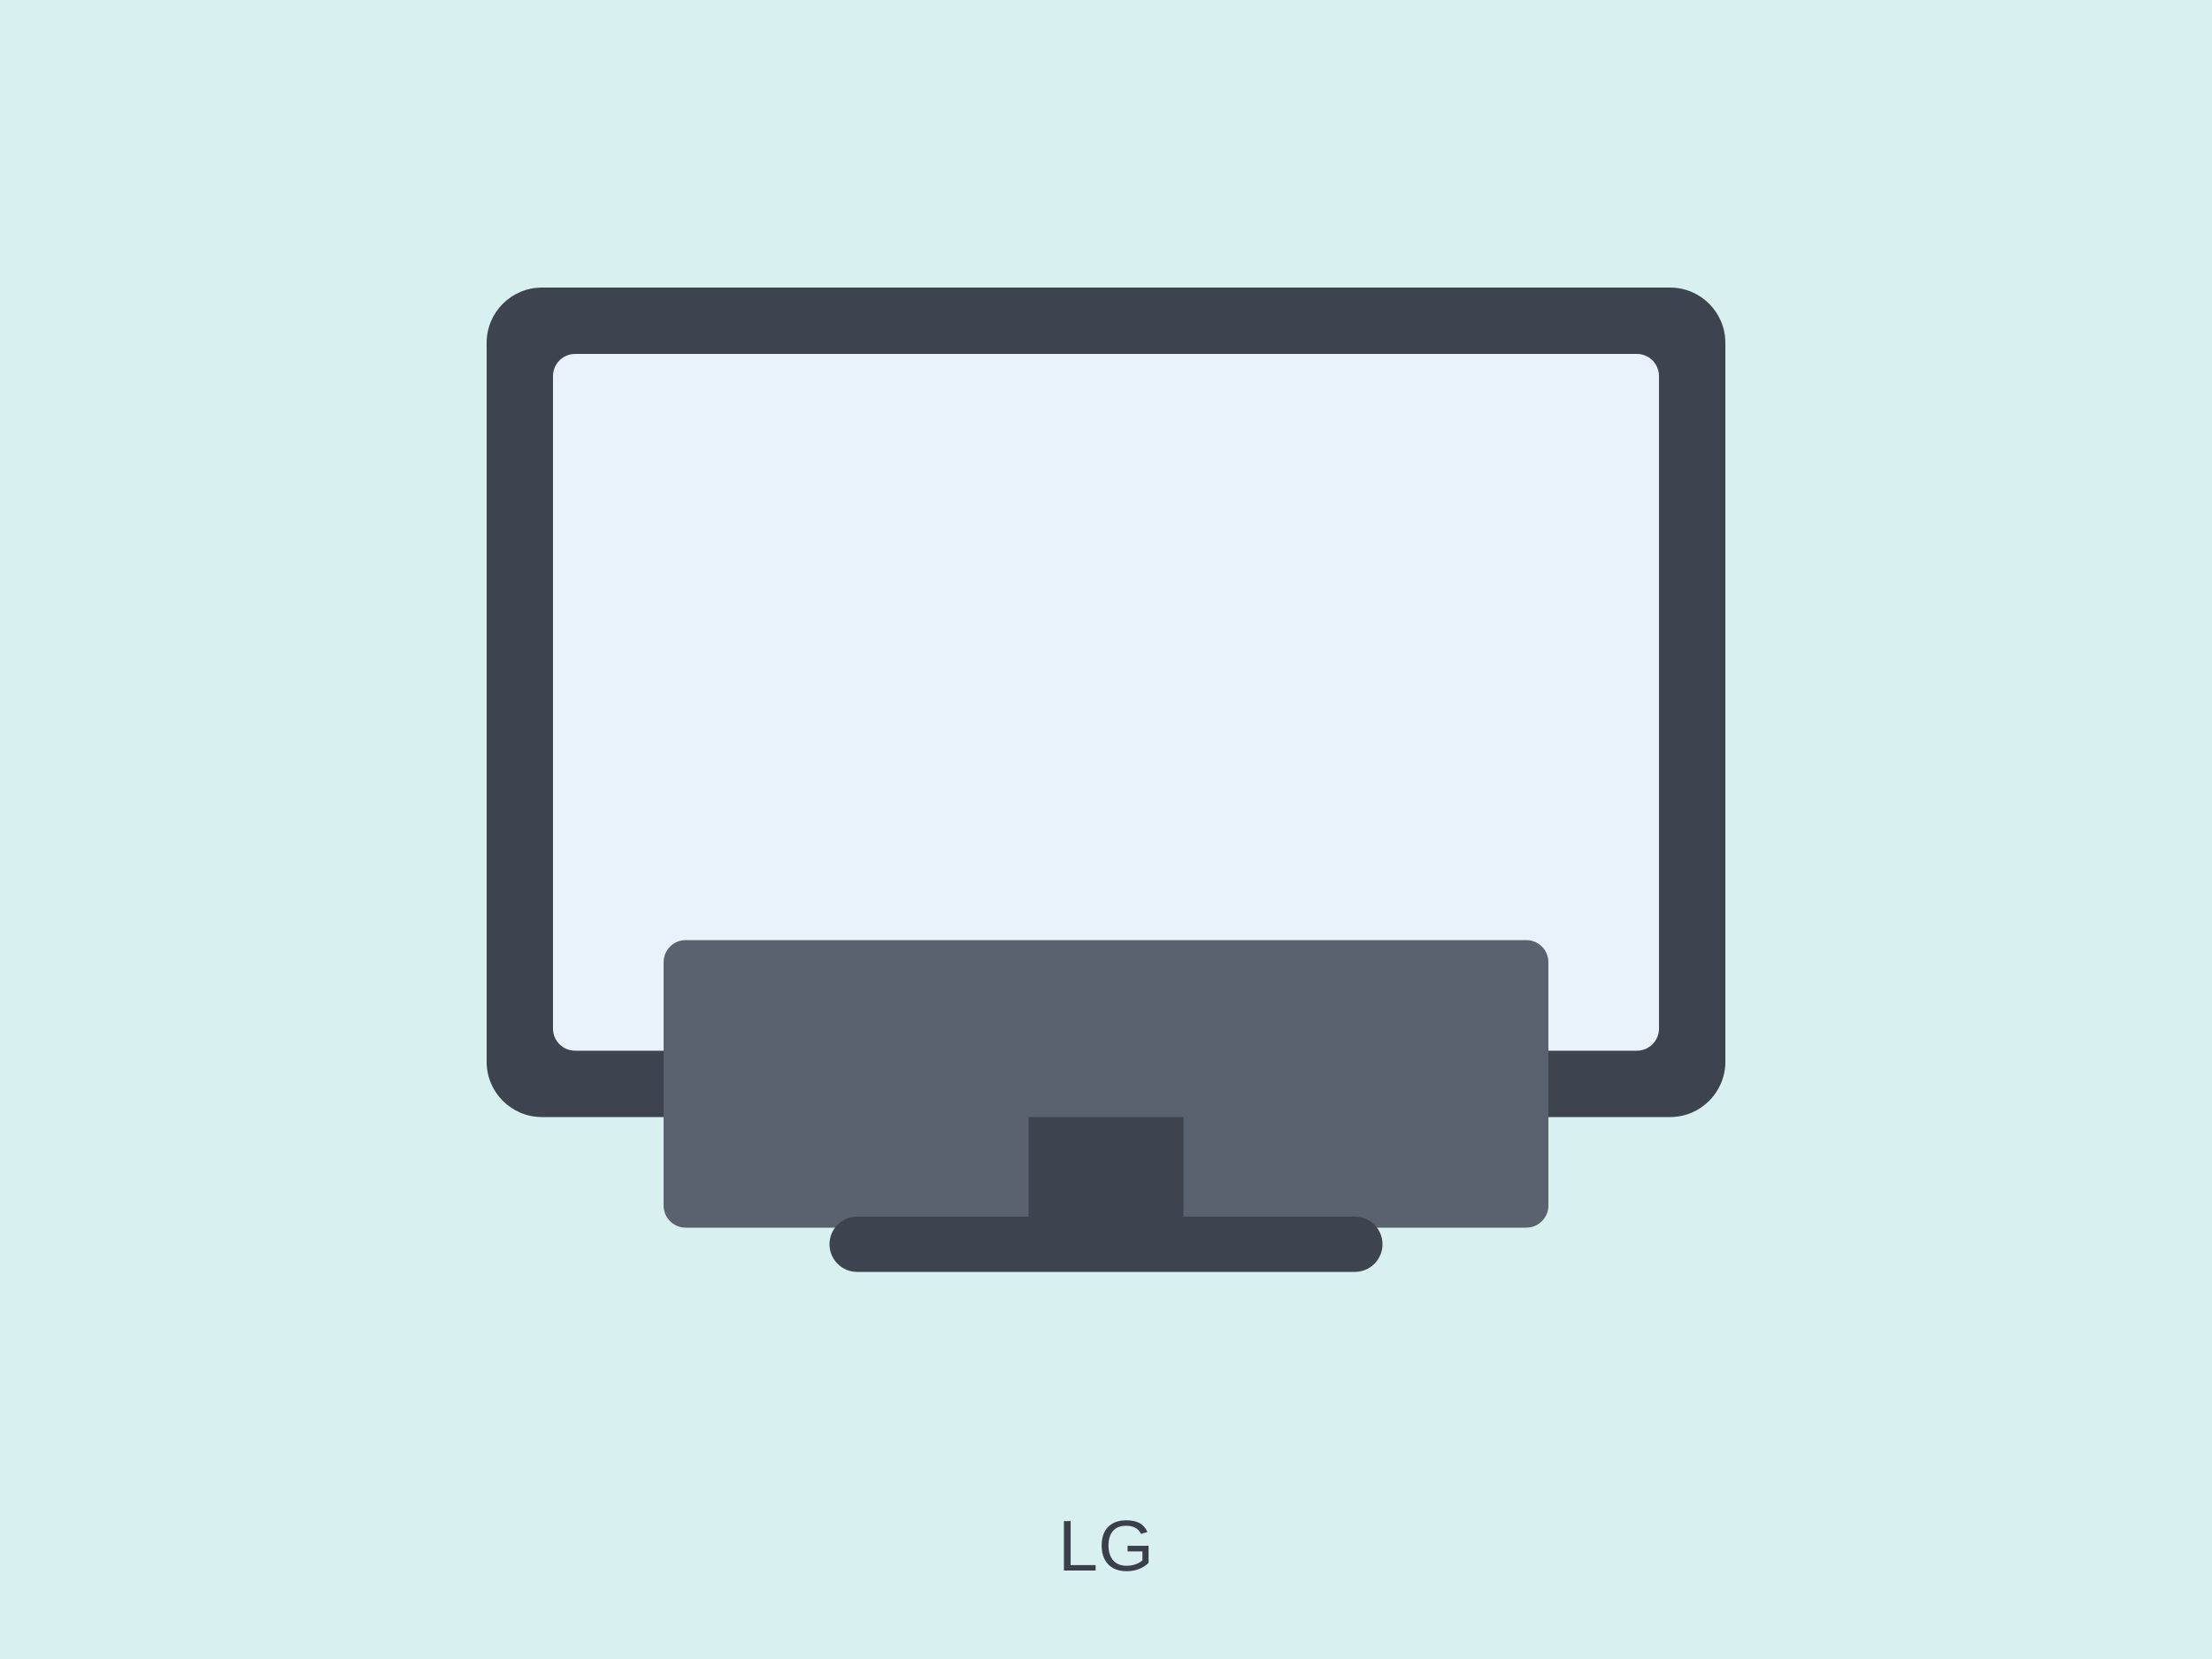
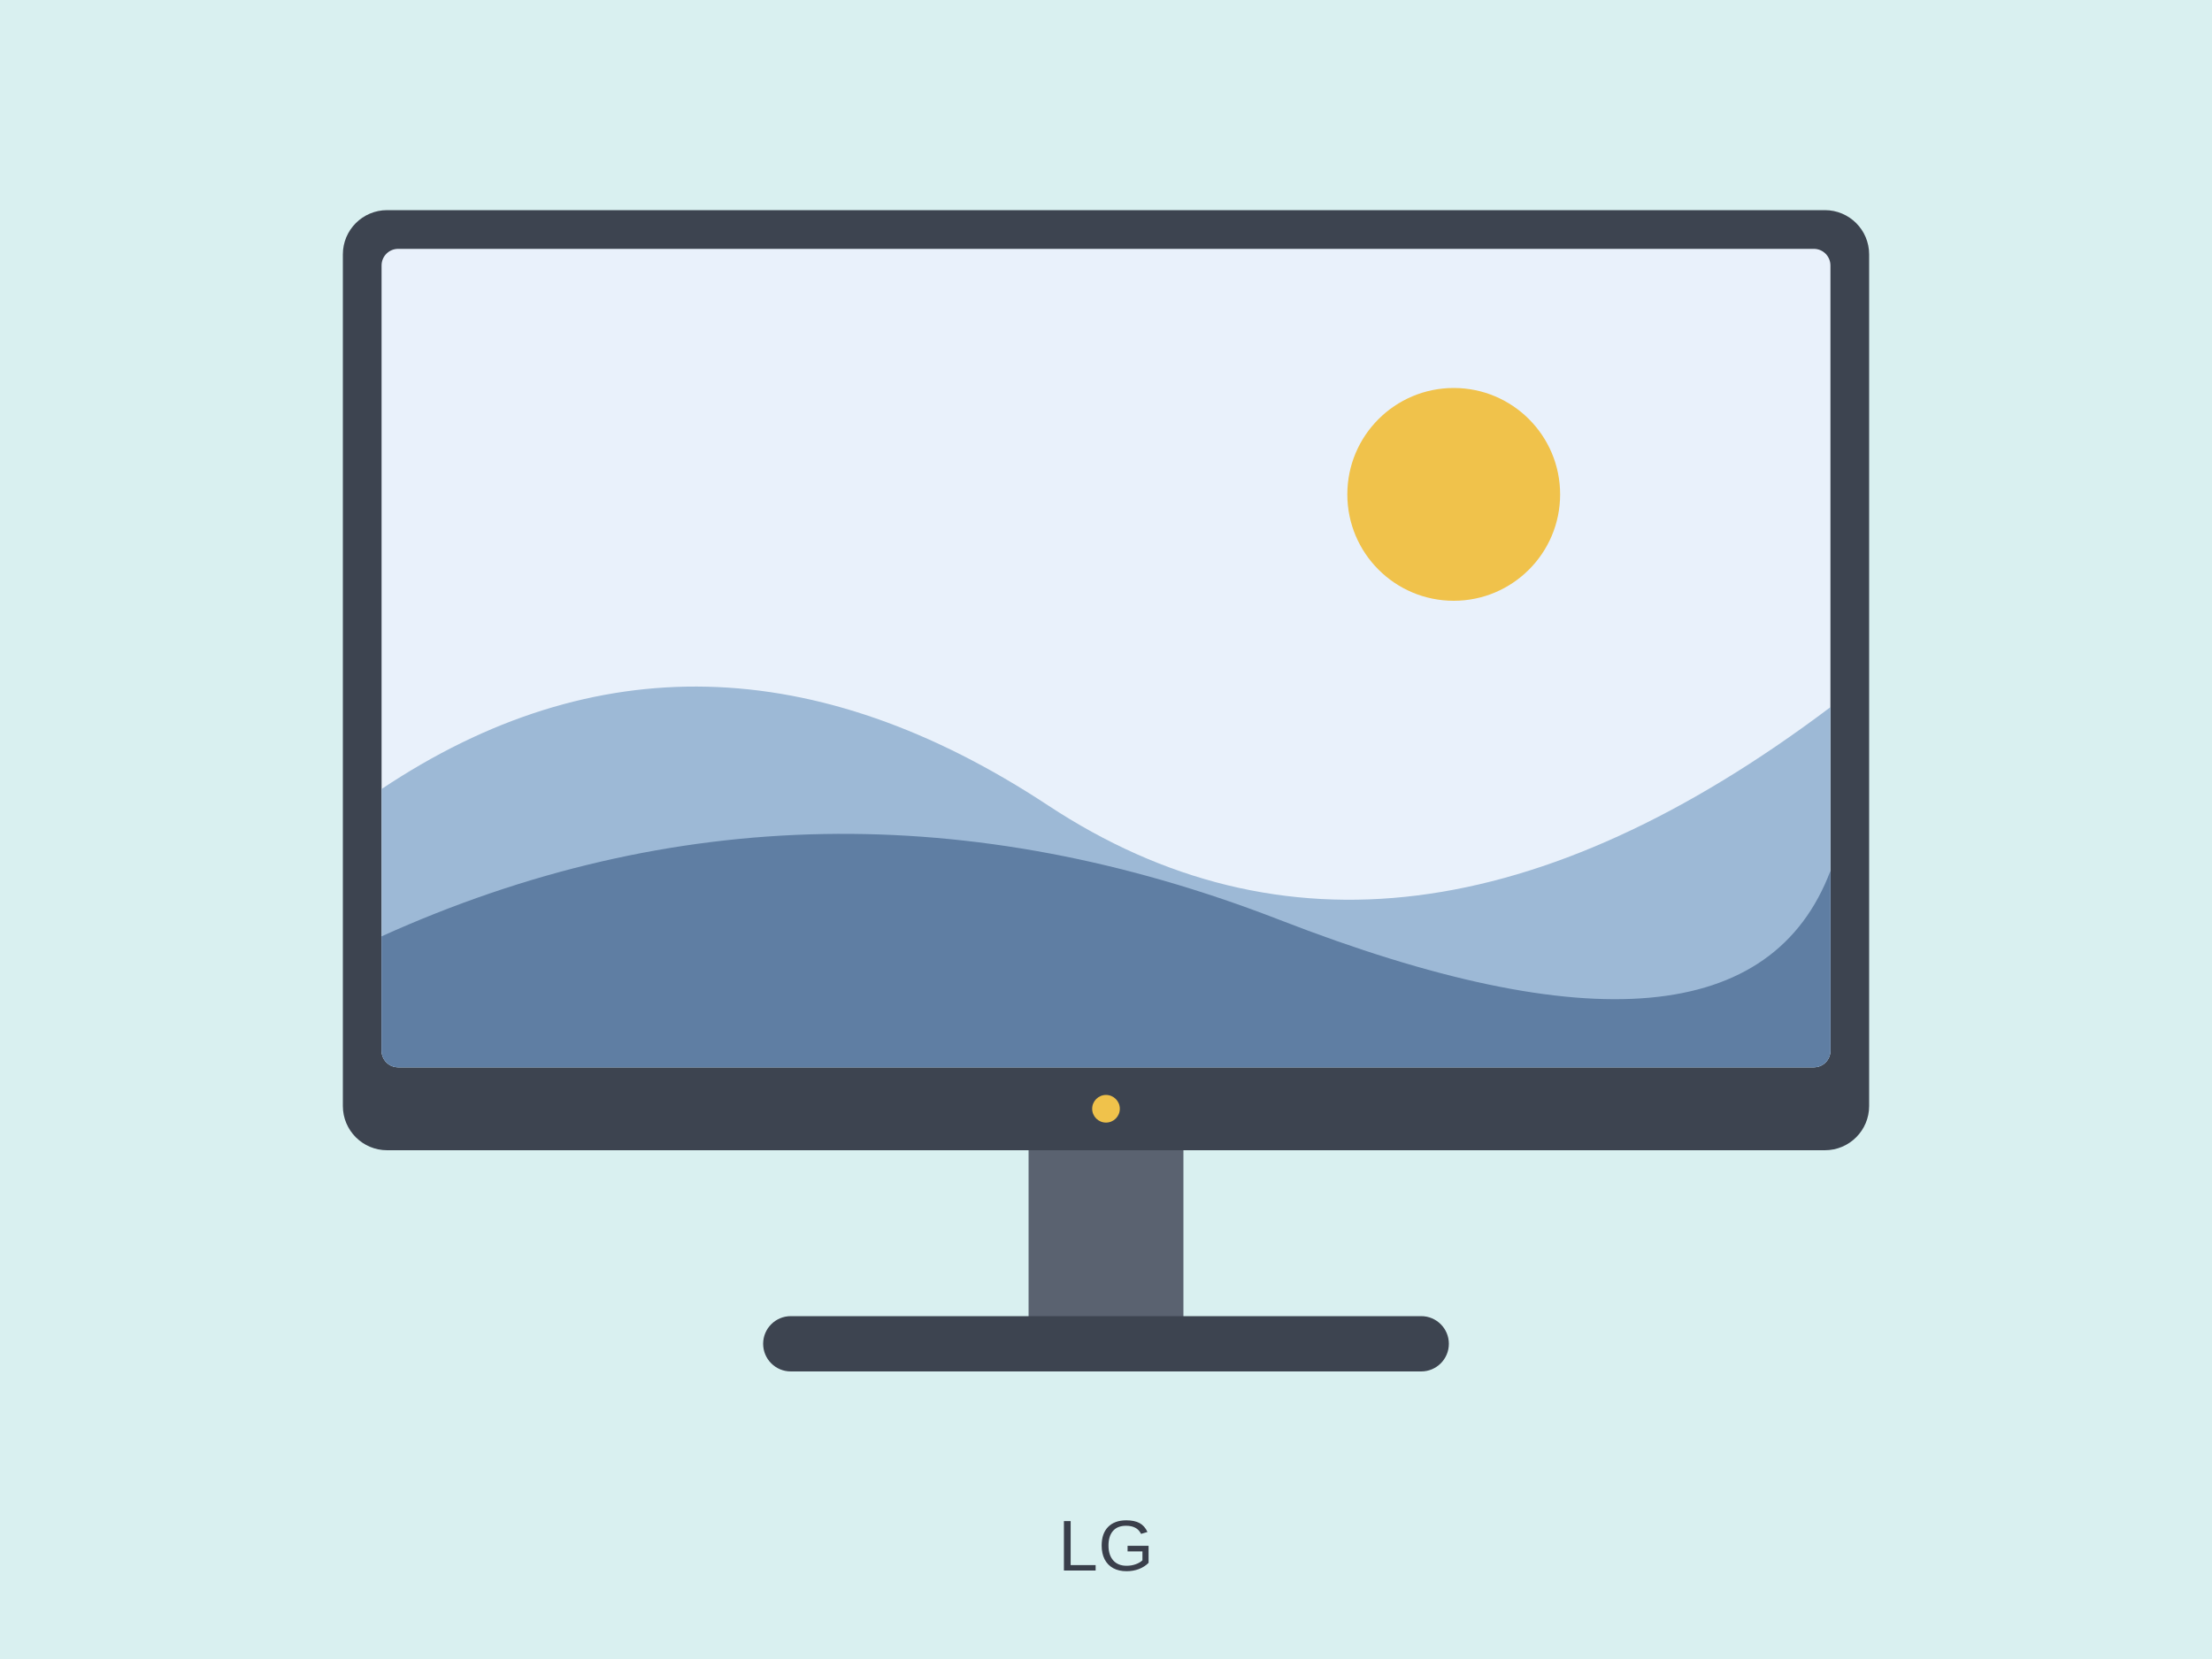
<svg xmlns="http://www.w3.org/2000/svg" viewBox="0 0 400 300" width="400" height="300" role="img" aria-label="LG 34WN80C-B">
  <rect width="400" height="300" fill="#d9f0f0" />
-   <rect x="88" y="52" width="224" height="150" rx="10" fill="#3d4450" />
-   <rect x="100" y="64" width="200" height="126" rx="4" fill="#e9f1fb" />
-   <rect x="120" y="170" width="160" height="52" rx="4" fill="#5a6270" />
-   <rect x="186" y="202" width="28" height="18" rx="0" fill="#3d4450" />
-   <rect x="150" y="220" width="100" height="10" rx="5" fill="#3d4450" />
+   <rect x="186" y="196" width="28" height="44" rx="0" fill="#5a6270" />
+   <rect x="138" y="238" width="124" height="10" rx="5" fill="#3d4450" />
+   <rect x="62" y="38" width="276" height="170" rx="8" fill="#3d4450" />
+   <clipPath id="s">
+     <rect x="69" y="45" width="262" height="148" rx="3" />
+   </clipPath>
+   <g clip-path="url(#s)">
+     <rect x="69" y="45" width="262" height="148" rx="0" fill="#e9f1fb" />
+     <circle cx="262.88" cy="89.4" r="19.24" fill="#f0c24b" />
+     <path d="M69 193 V142.68 Q126.64 104.2 189.52 145.64 T331 127.88 V193 Z" fill="#9db9d6" />
+     <path d="M69 193 V169.32 Q147.6 133.8 231.44 166.36 T331 157.48 V193 Z" fill="#5f7ea3" />
+   </g>
+   <circle cx="200" cy="200.5" r="2.5" fill="#f0c24b" />
  <text x="200" y="284" font-family="Arial, Helvetica, sans-serif" font-size="13" text-anchor="middle" fill="#3a3f4b">LG</text>
</svg>
